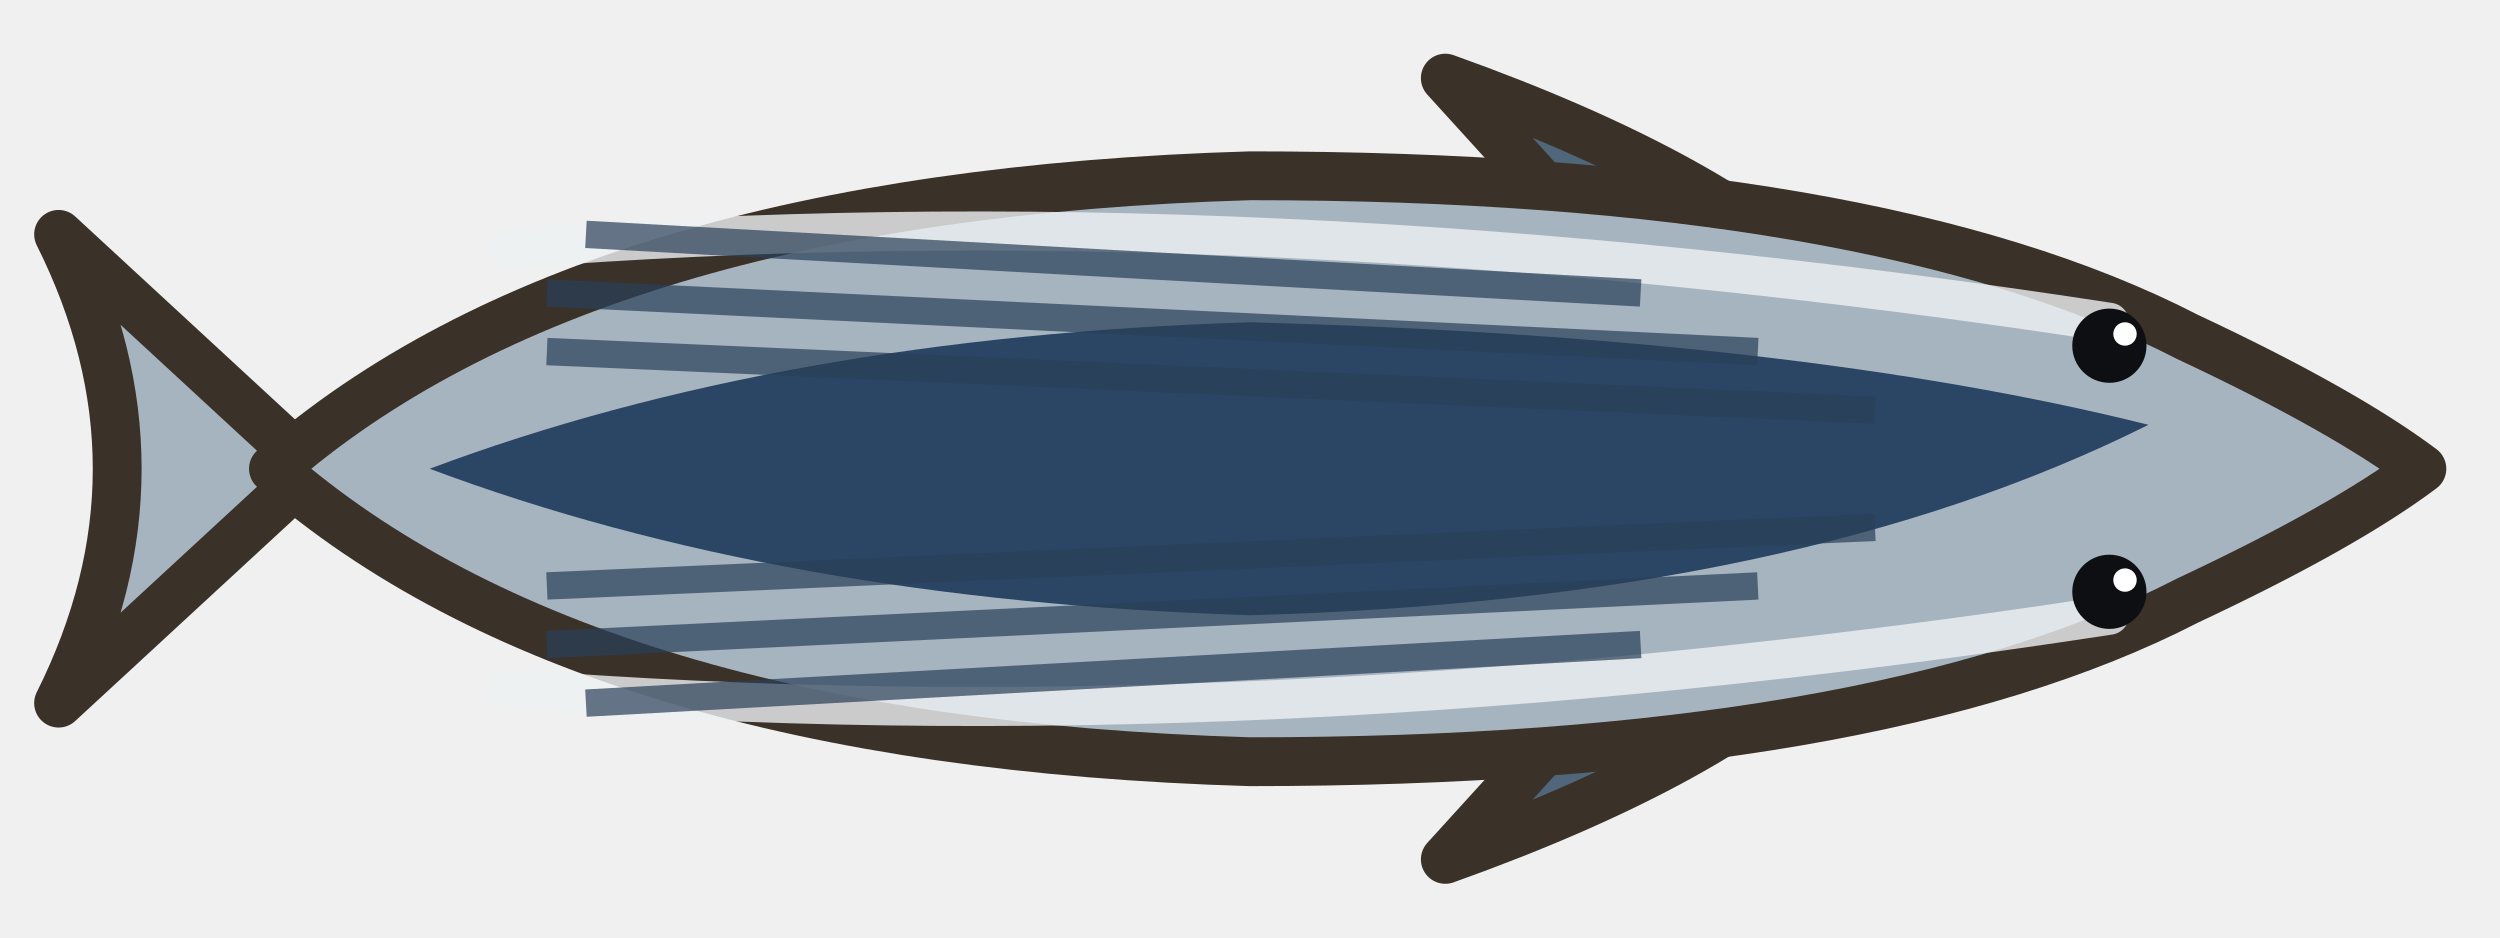
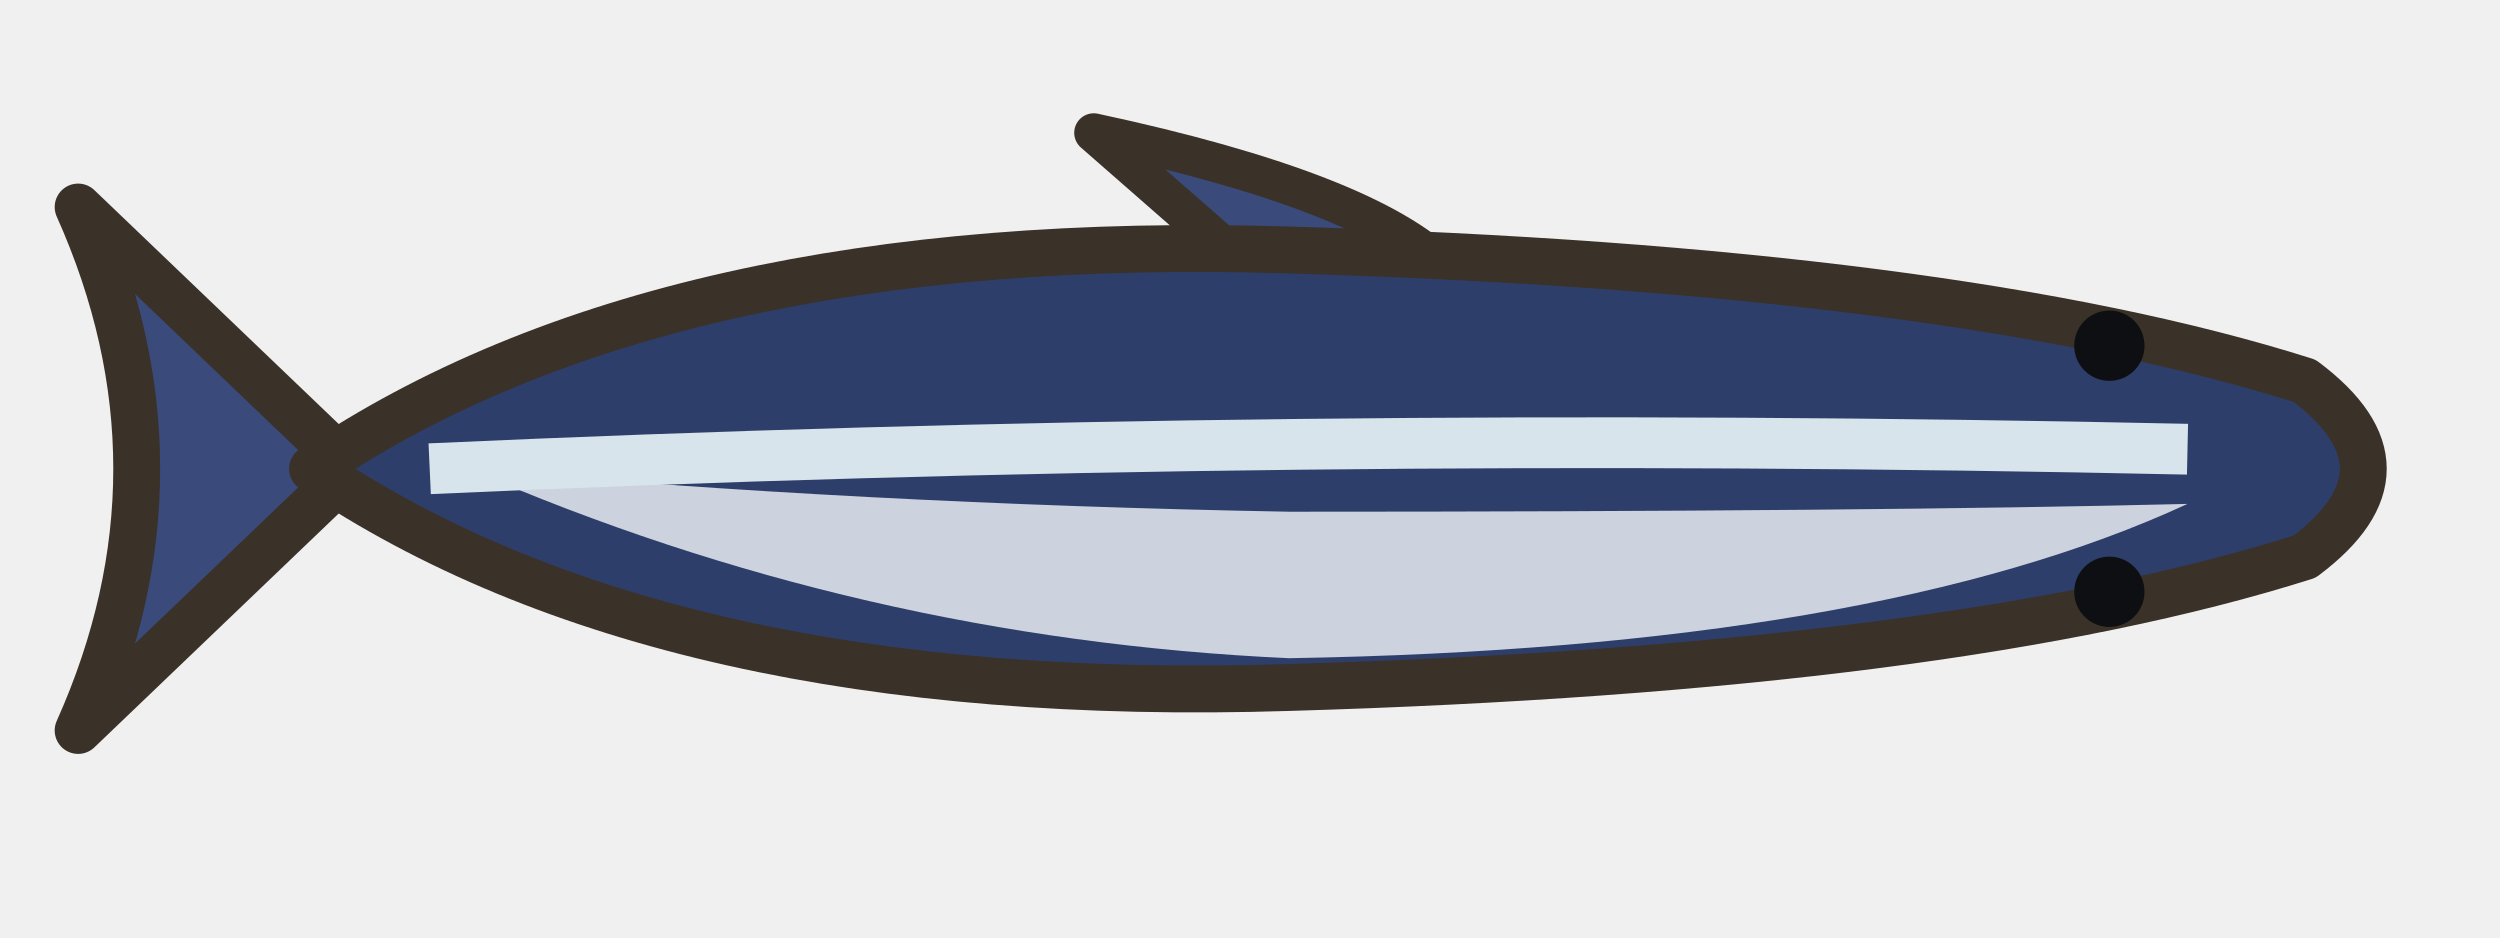
<svg xmlns="http://www.w3.org/2000/svg" width="128" height="48" viewBox="0 0 128 48">
-   <path d="M16,24 L3,12 Q9,24 3,36 Z" fill="#a6b4bf" stroke="#3a3128" stroke-width="2.5" stroke-linejoin="round" />
-   <path d="M84,15 L74,4 Q88,9 94,15 Z M84,33 L74,44 Q88,39 94,33 Z" fill="#50667a" stroke="#3a3128" stroke-width="2.5" stroke-linejoin="round" />
-   <path d="M14,24 Q30,10 64,9 Q96,9 112,17.25 Q120,21 124,24 Q120,27 112,30.75 Q96,39 64,39 Q30,38 14,24 Z" fill="#a6b4bf" stroke="#3a3128" stroke-width="2.5" stroke-linejoin="round" />
-   <path d="M22,24 Q40,17.25 64,16.5 Q92,17.25 110,21.75 Q92,30.75 64,31.5 Q40,30.75 22,24 Z" fill="#2a4664" />
-   <path d="M26,12.75 Q64,9.75 108,16.5 M26,35.25 Q64,38.25 108,31.5" fill="none" stroke="#eef1f3" stroke-width="2" stroke-linecap="round" opacity="0.8" />
-   <path d="M28,30 L96,27 M28,33 L90,30 M30,36 L84,33 M28,18 L96,21 M28,15 L90,18 M30,12 L84,15" stroke="#2a3e58" stroke-width="1.4" opacity="0.7" />
-   <circle cx="108" cy="17.7" r="1.9" fill="#0e0f12" />
-   <circle cx="108" cy="30.3" r="1.9" fill="#0e0f12" />
-   <circle cx="108.8" cy="17.1" r="0.6" fill="#ffffff" />
-   <circle cx="108.8" cy="29.7" r="0.6" fill="#ffffff" />
+   <path d="M18,24 L4,10.6 Q10,24 4,37.4 Z" fill="#3a4a7a" stroke="#3a3128" stroke-width="2.4" stroke-linejoin="round" />
+   <path d="M64,13.8 L56,6.8 Q70,9.8 74,13.8 Z" fill="#3a4a7a" stroke="#3a3128" stroke-width="2" stroke-linejoin="round" />
+   <path d="M16,24 Q34,11.8 66,12.8 Q100,13.8 118,19.5 Q124,24 118,28.5 Q100,34.2 66,35.2 Q34,36.2 16,24 Z" fill="#2e3e6a" stroke="#3a3128" stroke-width="2.4" stroke-linejoin="round" />
+   <path d="M24,24 Q44,25.8 66,26.2 Q96,26.2 112,25.8 Q96,33.2 66,33.7 Q44,32.7 24,24 Z" fill="#e8ecf2" opacity="0.85" />
+   <path d="M22,24 Q66,22 112,23" stroke="#d8e4ec" stroke-width="2.6" fill="none" />
+   <circle cx="108" cy="17.7" r="1.8" fill="#0e0f12" />
+   <circle cx="108" cy="30.3" r="1.8" fill="#0e0f12" />
</svg>
